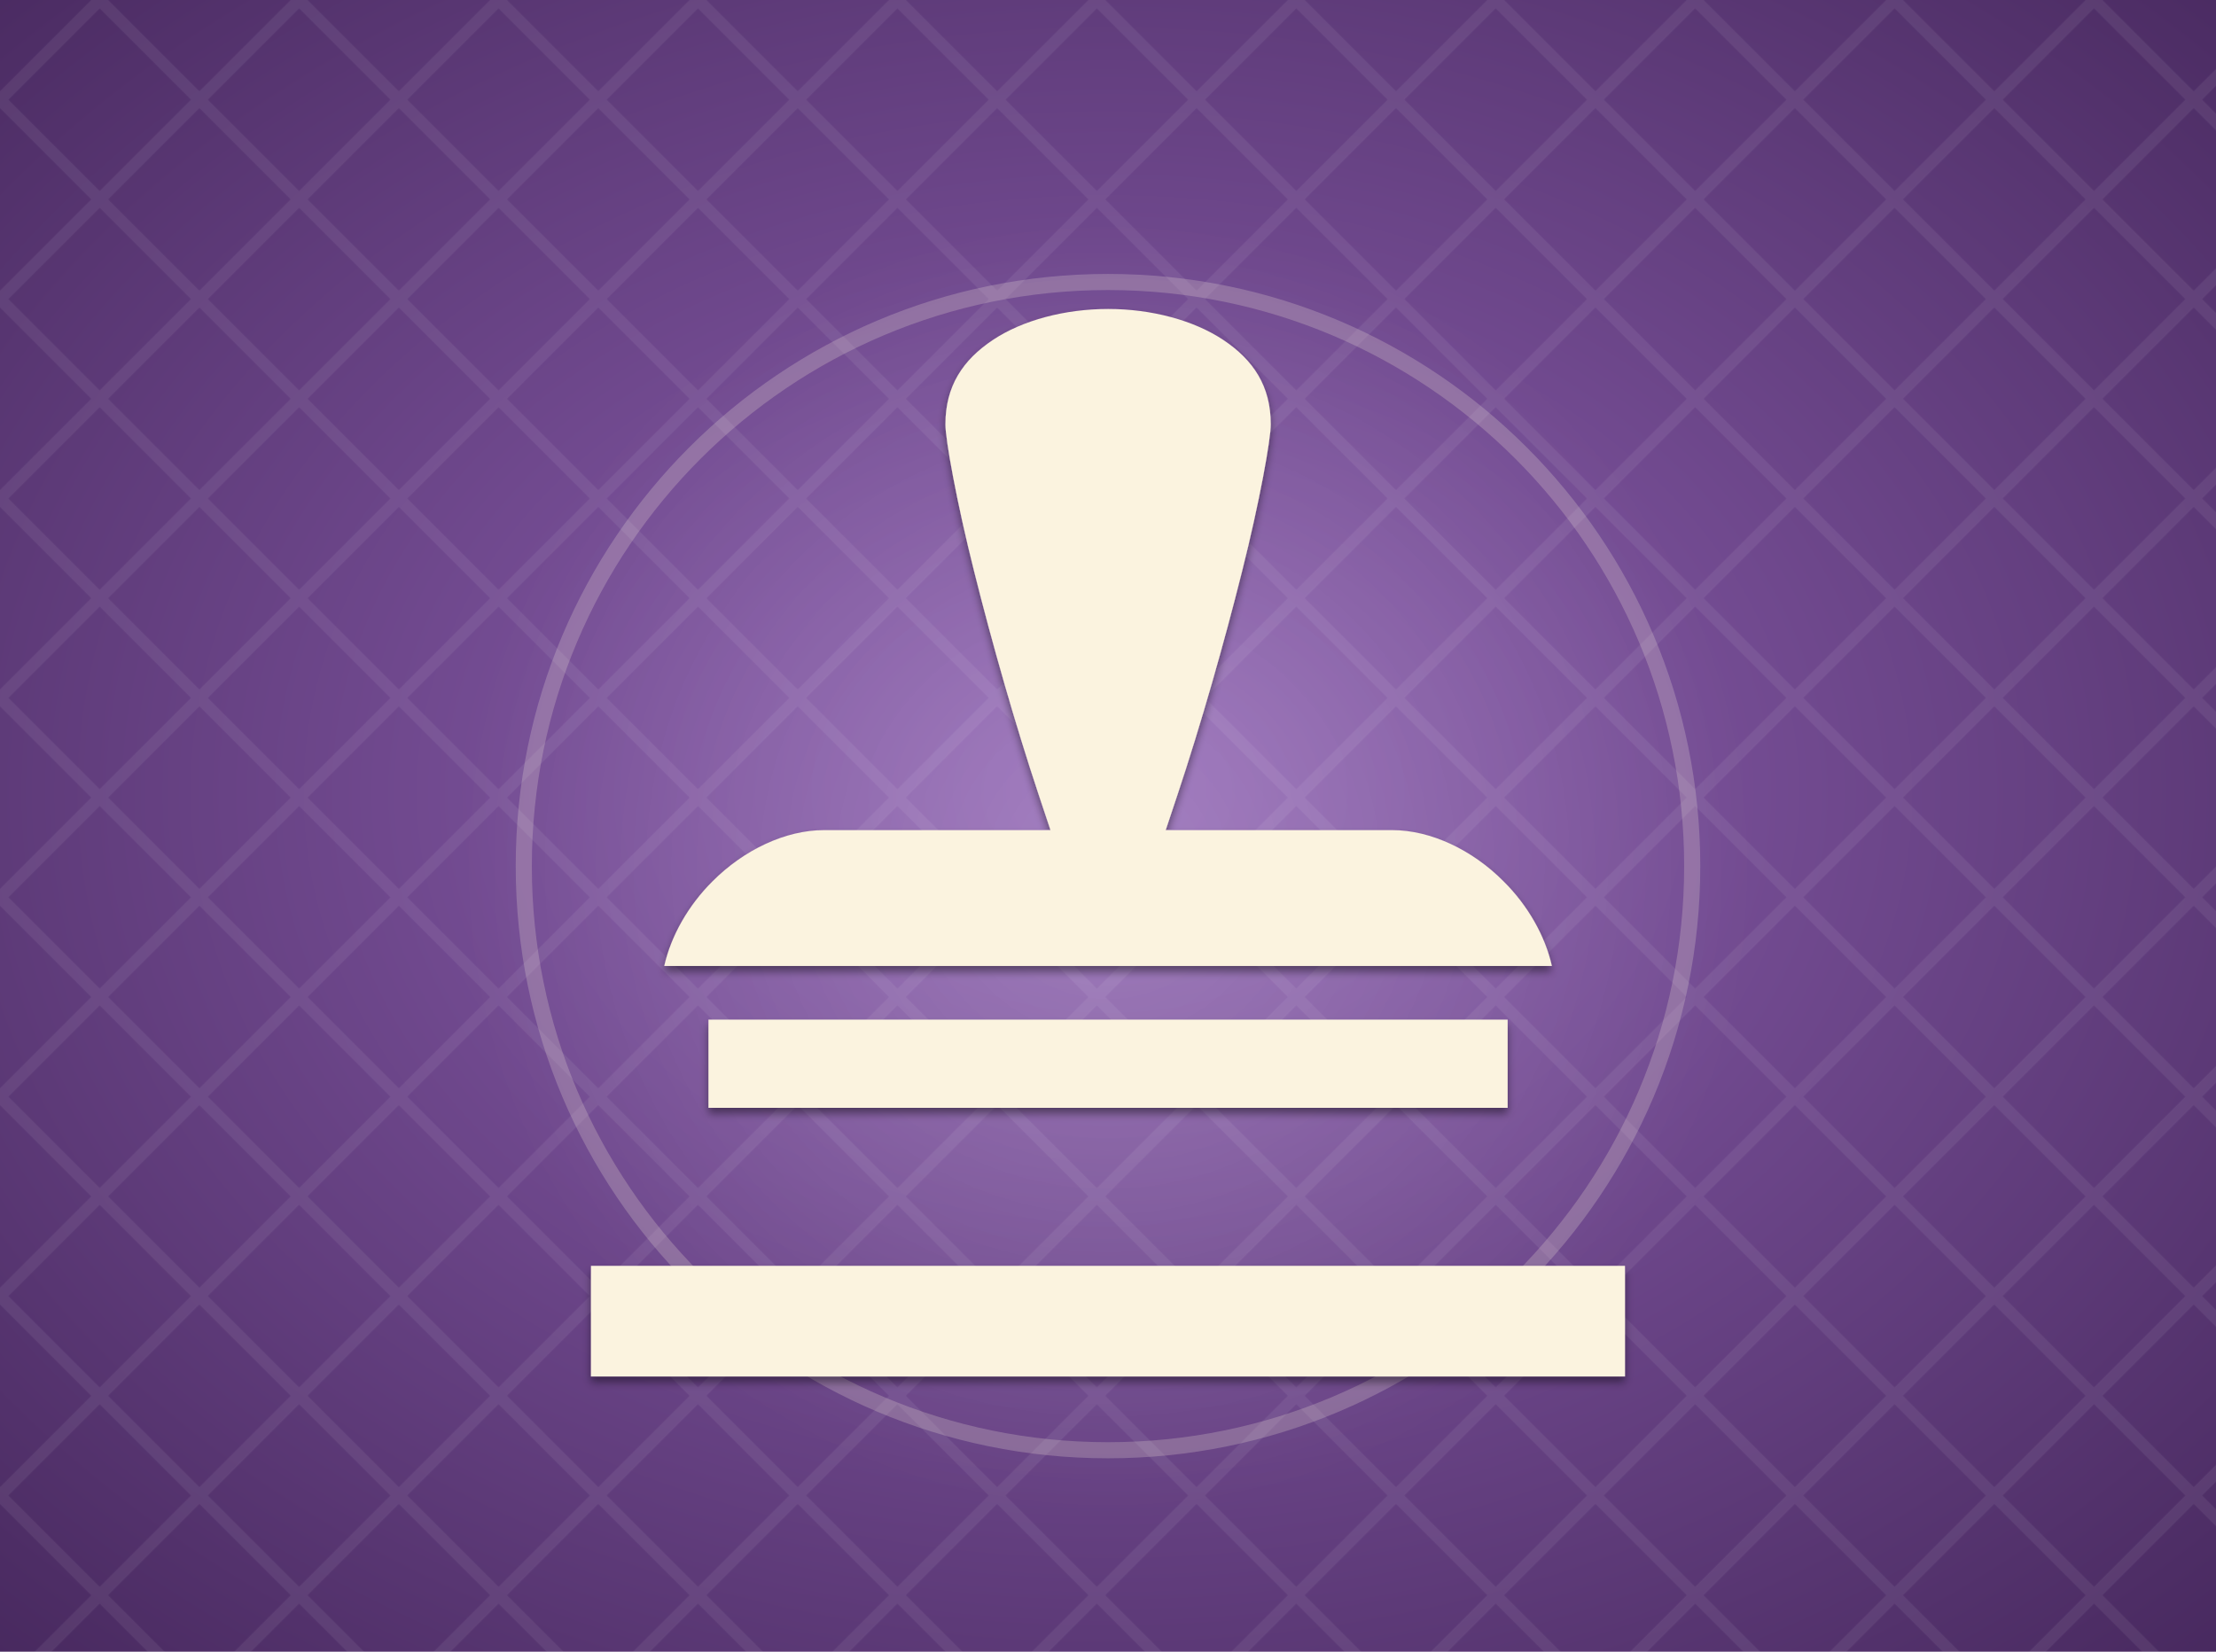
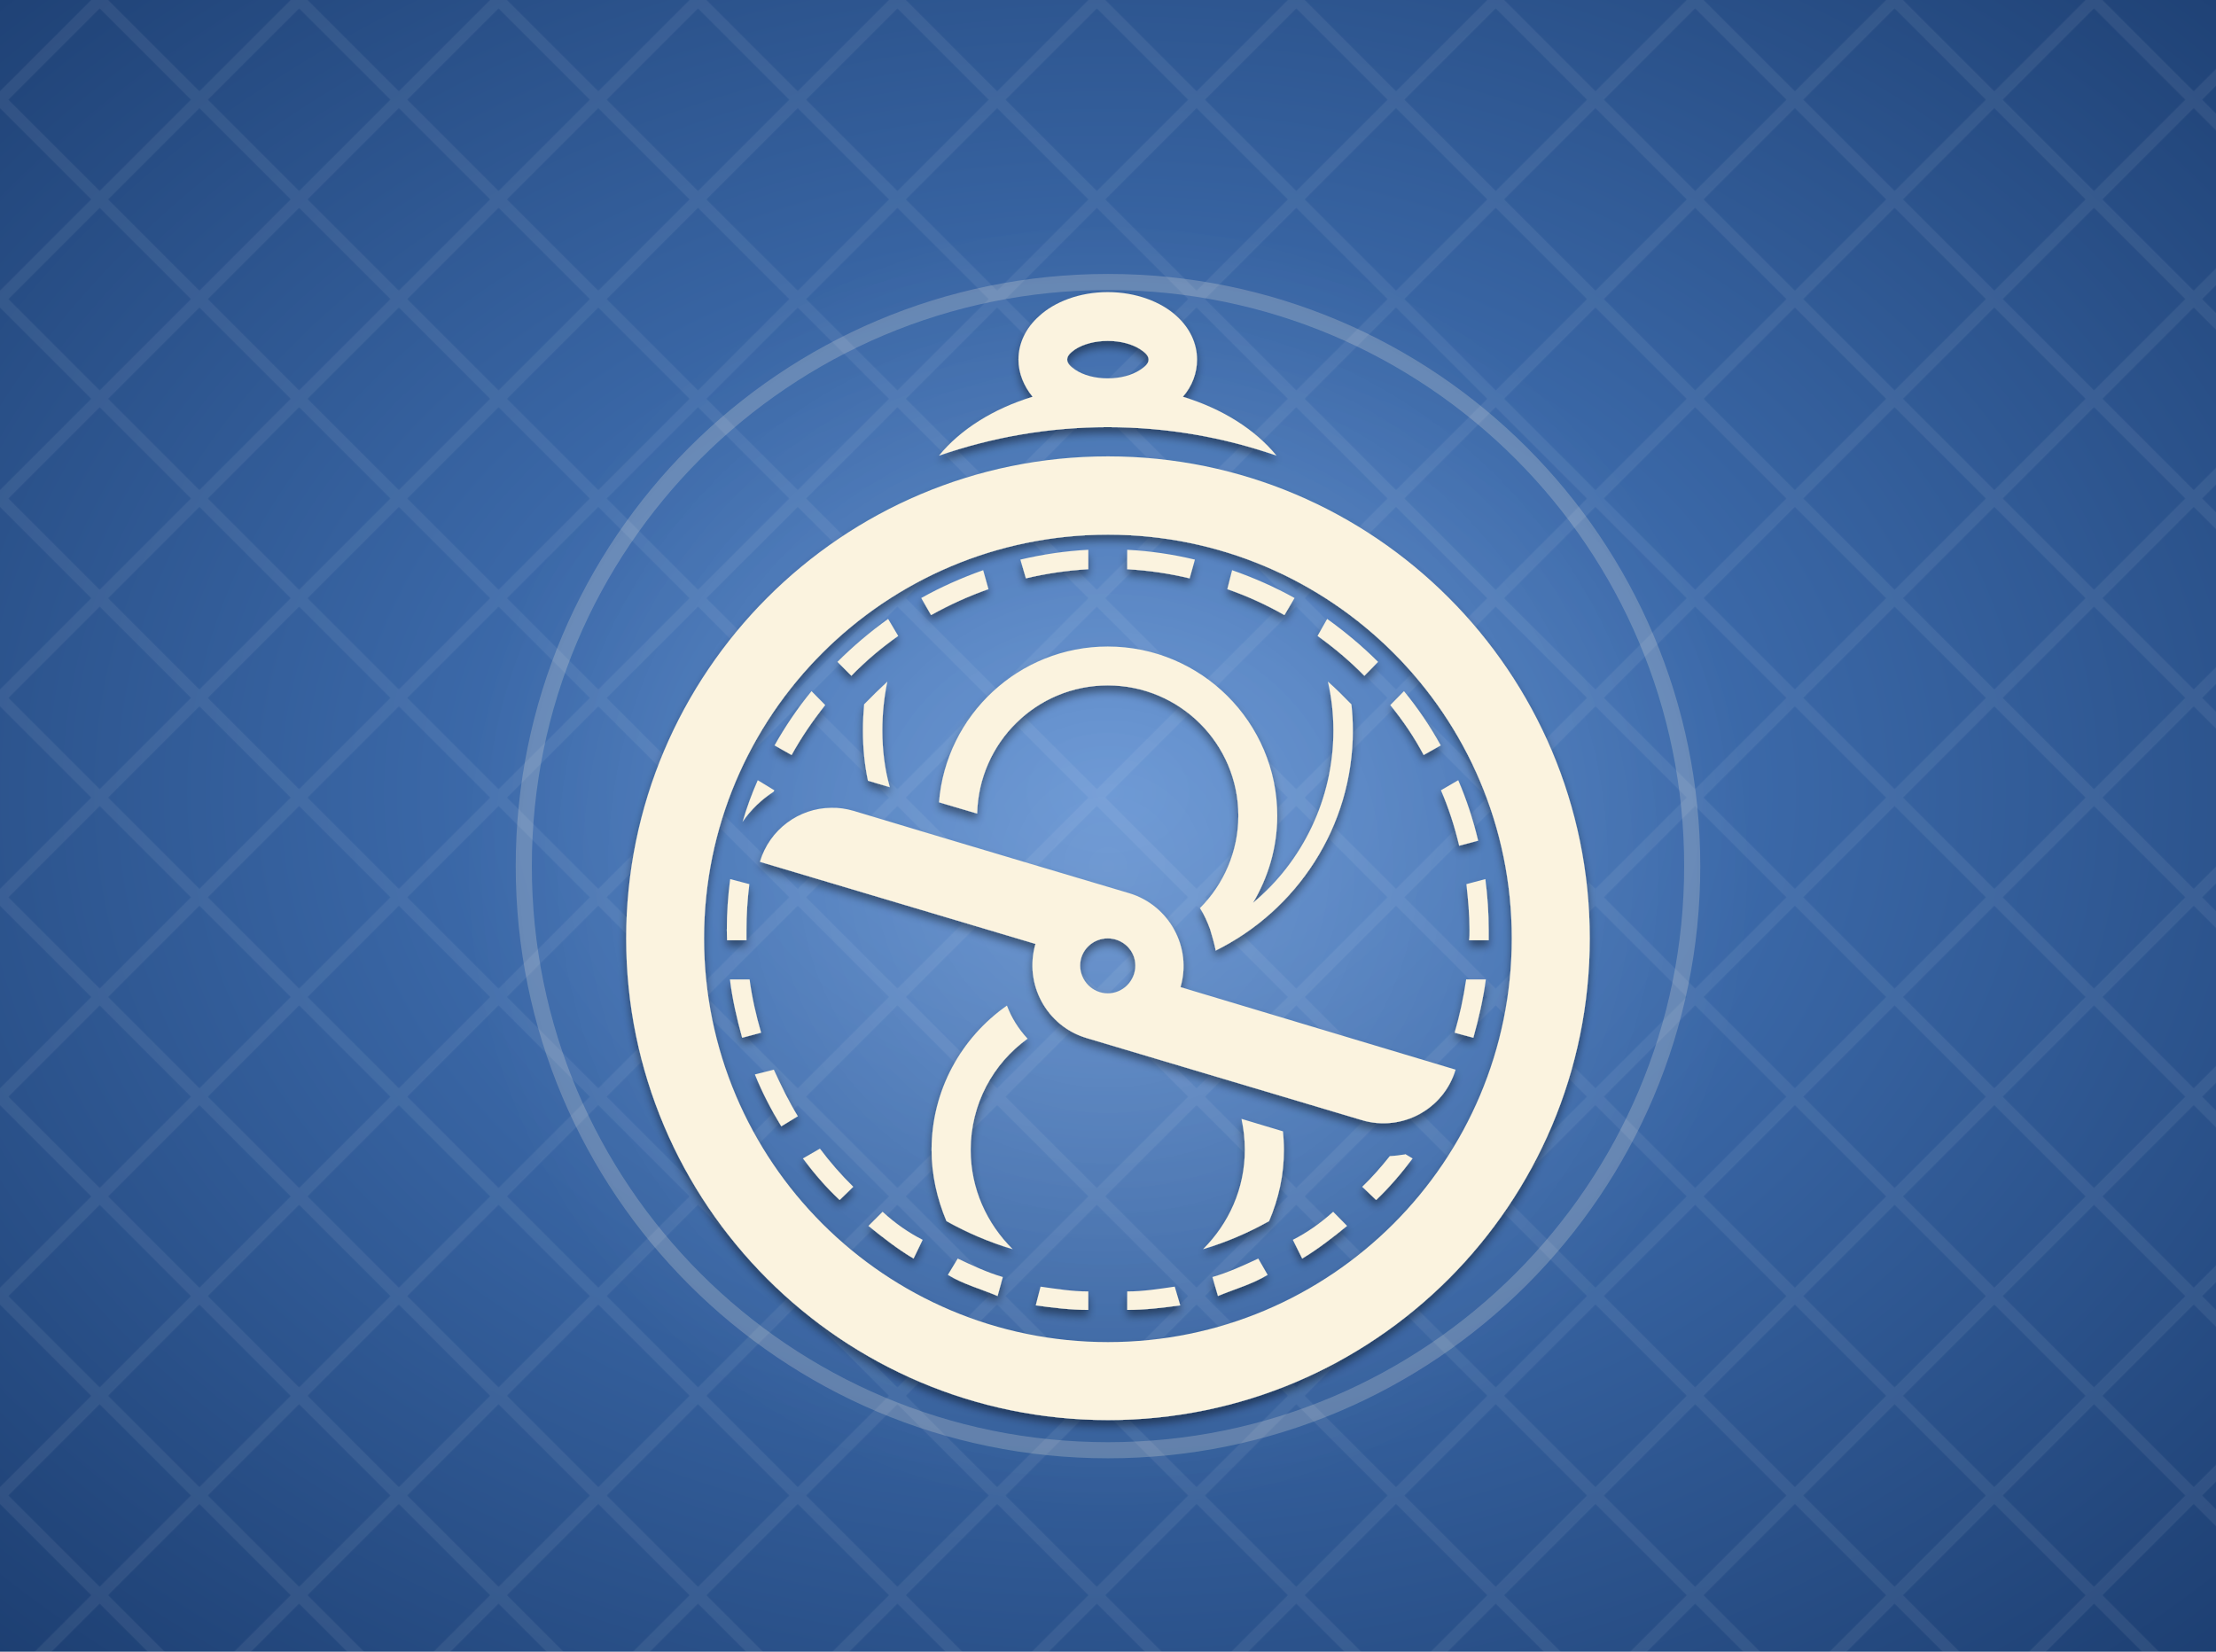
<svg xmlns="http://www.w3.org/2000/svg" viewBox="0 0 220 164">
  <defs>
    <radialGradient id="bg" cx="50%" cy="48%" r="72%">
-       <stop offset="0" stop-color="#8f62b3" />
-       <stop offset="1" stop-color="#48295f" />
+       <stop offset="0" stop-color="#4f84cc" />
+       <stop offset="1" stop-color="#1d3f72" />
    </radialGradient>
    <radialGradient id="gl" cx="50%" cy="50%" r="50%">
      <stop offset="0" stop-color="#fff" stop-opacity=".2" />
      <stop offset=".7" stop-color="#fff" stop-opacity=".06" />
      <stop offset="1" stop-color="#fff" stop-opacity="0" />
    </radialGradient>
    <pattern id="dia" width="14" height="14" patternUnits="userSpaceOnUse" patternTransform="rotate(45)">
      <path d="M0 7H14M7 0V14" stroke="#fff" stroke-opacity=".07" stroke-width="1.2" />
    </pattern>
    <filter id="sh" x="-20%" y="-20%" width="140%" height="140%">
      <feDropShadow dx="0" dy="2.4" stdDeviation="1.8" flood-color="#000" flood-opacity=".42" />
    </filter>
  </defs>
  <rect width="220" height="164" fill="url(#bg)" />
  <rect width="220" height="164" fill="url(#dia)" />
  <circle cx="110" cy="86" r="64" fill="url(#gl)" />
  <circle cx="110" cy="86" r="58" fill="none" stroke="#fbf3df" stroke-opacity=".22" stroke-width="1.6" />
-   <g transform="translate(48.88 22.55) scale(0.23874)" filter="url(#sh)">
-     <path d="M256.1 34.05c-17.9 0-35.6 4.64-48 12.91-12.4 8.28-19.7 19.1-19.7 35.1 0 6.15 4.6 32.04 12 61.34 7.3 29.2 17.1 63.6 26.8 92.7l4.9 14.7h-94.2c-16 0-33.3 8.2-46.35 21.3-10.06 10-17.27 22.7-20.06 35.2H440.6c-2.8-12.5-10-25.2-20.1-35.2-13-13.1-30.3-21.3-46.3-21.3H280l4.9-14.7c9.7-29.1 19.5-63.5 26.8-92.7 7.4-29.3 12-55.19 12-61.34 0-16-7.3-26.83-19.7-35.1-12.4-8.27-30.1-12.91-47.9-12.91zM89.87 329.6v36.7H422.2v-36.7zM41 432v46h430v-46z" fill="#fbf3df" />
+   <g transform="translate(48.99 23.99) scale(0.23832)" filter="url(#sh)">
+     <path fill="#fbf3df" d="M255.9 21.04c-11.8 0-22.2 4.08-28.6 10.01c-5.6 4.98-8.6 11.41-8.6 18.11c0 5.55 2.2 11.01 5.9 15.48c-16.4 4.97-30.1 13.64-39 24.53c22.1-7.67 45.7-11.86 70.3-11.86s48.3 4.19 70.3 11.86c-8.9-10.89-22.6-19.56-39-24.53c3.9-4.47 5.9-9.93 5.9-15.48c0-6.7-3-13.13-8.5-18.11c-6.4-5.93-16.9-10.01-28.7-10.01m0 20.34c5.3 0 10.1 1.27 13.6 3.52c1.7 1.16 3.4 2.43 3.4 4.27c0 1.76-1.7 3.03-3.4 4.19c-3.5 2.33-8.3 3.61-13.6 3.61s-10.1-1.28-13.6-3.61c-1.6-1.16-3.3-2.43-3.3-4.19c0-1.84 1.7-3.11 3.3-4.27c3.5-2.25 8.3-3.52 13.6-3.52m.1 48.1c-110.8 0-200.72 90.02-200.72 200.82S145.2 491 256 491s200.7-89.9 200.7-200.7S366.8 89.48 256 89.48m0 32.62c92.9 0 168.2 75.3 168.2 168.2c0 92.8-75.3 168.2-168.2 168.2S87.74 383.1 87.74 290.3c0-92.9 75.36-168.2 168.26-168.2m-8.2 6.3c-9.6.5-19 1.9-28.3 4.1l2.3 7.8c8.4-2 17.1-3.3 26-3.8zm16.2 0v8.1c9 .5 17.7 1.8 26 3.8l2.2-7.8c-9.1-2.2-18.6-3.6-28.2-4.1m-60 8.5c-9 3.2-17.6 7-25.8 11.6l4.1 7.1c7.7-4.3 15.6-7.9 23.9-10.8zm103.7 0l-2 7.9c8.4 2.9 16.2 6.5 23.8 10.8l4.2-7.1c-8.2-4.6-16.9-8.4-26-11.6m-143.3 20.3c-7.5 5.4-14.6 11.4-21.1 17.9l5.8 5.8c5.9-6.1 12.5-11.7 19.5-16.6zm182.9 0l-4 7.1c6.9 4.9 13.5 10.5 19.5 16.6l5.7-5.8c-6.5-6.5-13.7-12.5-21.2-17.9m-91.4 11.5c-37 0-67.4 28.6-70.3 64.9l15.9 4.7c.7-29.6 24.7-53.4 54.4-53.4c30.1 0 54.4 24.4 54.4 54.3c0 15-6.2 28.7-16 38.5l.1.1c1.7 2.7 3 5.6 4.1 8.6c.9 3 1.7 5.7 2.3 8.6v.4c33.8-16.7 57.2-51.5 57.2-91.7c0-3.8-.2-7.3-.6-10.9c-3.2-3.3-6.3-6.4-9.8-9.5c1.5 6.5 2.3 13.4 2.3 20.4c0 28.7-13 54.7-33.5 71.8c6.3-10.6 10.1-23 10.1-36.3c0-38.9-31.7-70.5-70.6-70.5m-91.8 14.6c-3.3 3.1-6.5 6.2-9.7 9.5c-.3 3.6-.5 7.1-.5 10.9c0 7.3.7 14.2 2.1 20.9l9.1 2.7c-2.1-7.5-3.1-15.4-3.1-23.6c0-7 .7-13.9 2.1-20.4m-31.6 4c-5.8 7.1-10.9 14.6-15.4 22.6l7.1 4c4.1-7.4 8.8-14.3 14-20.8zm246.8 0l-5.7 5.8c5.3 6.5 10 13.4 13.9 20.8l7.1-4c-4.4-8-9.5-15.5-15.3-22.6m-269.2 37.1c-2.5 5.7-4.6 11.4-6.4 17.6l.1-.3c3.4-5 7.9-9.3 12.9-12.5l.3-.6zm291.8 0l-7.2 4.2c3.2 7.3 5.7 15.1 7.6 23.1l7.9-2.1c-2.1-8.8-4.9-17.3-8.3-25.2m-261.2 11.5c-13.4.1-25.7 9-29.7 22.5l114.8 34.2c-4.9 16.7 4.6 34.2 21.2 39.2L361.7 366c16.6 5 34.1-4.4 39.1-21l-114.6-34.4c4.9-16.5-4.7-34.1-21.3-39.1c0 0-72.4-21.5-114.8-34.3c-3.1-.9-6.3-1.4-9.4-1.3m-42.09 29.7c-.9 6.9-1.4 14-1.4 21.3c0 1.3.1 2.9.1 4.2h8.09v-4.2q0-9.75 1.2-19.2zm314.59 0l-7.9 2.1c.7 6.3 1.3 12.7 1.3 19.2c0 1.3 0 2.9-.2 4.2h8.2v-4.2c0-7.3-.5-14.4-1.4-21.3m-157.3 24.7c6.3 0 11.5 5 11.5 11.3c0 6.4-5.2 11.6-11.5 11.6s-11.5-5.2-11.5-11.6c0-6.3 5.2-11.3 11.5-11.3M98.51 307.4c1 8.2 2.89 16.4 5.09 24.3l7.9-2.1c-2.1-7.2-3.8-14.6-4.8-22.2zm306.69 0q-1.65 11.4-4.8 22.2l7.8 2.1c2.2-7.9 4.1-16.1 5.2-24.3zm-191.3 10.9c-19 13.3-31.4 35.3-31.4 60.1c0 10.4 2.3 20.4 6.2 29.7c8.8 4.9 17.9 8.8 27.6 11.7c-10.8-10.7-17.5-25.2-17.5-41.4c0-19 9.3-36 23.7-46.3c-3.8-4.1-6.7-8.7-8.6-13.8M116.8 345l-7.9 2c3.1 7.6 6.8 14.7 11 21.6l6.9-4.2c-3.8-6.2-7-12.8-10-19.4m194.8 20.5c.9 4.1 1.4 8.5 1.4 12.9c0 16.2-6.7 30.7-17.4 41.4c9.6-2.9 18.8-6.8 27.5-11.7c4-9.3 6.2-19.3 6.2-29.7c0-2.7-.2-5.2-.4-7.7zM136 377.9l-7.1 4.1c4.7 6.2 9.7 12.1 15.3 17.3l5.7-5.5c-5.1-5-9.7-10.3-13.9-15.9m243.9 2.3l-.2.1c-2.1.3-4 .6-6.2.7h-.1c-3.6 4.5-7.3 8.8-11.5 12.8l5.8 5.5c5.5-5.2 10.5-11.1 15.2-17.3zm-217.8 24l-5.9 5.9c6 4.8 12.2 9.7 18.8 13.6l3.8-7.8c-5.7-2.9-11.4-6.8-16.7-11.7m187.7 0c-5.4 4.9-11.1 8.8-16.8 11.7l3.9 7.8c6.5-3.9 12.8-8.8 18.7-13.6zm-156.4 19.5l-4.1 6.8c6.6 4 13.7 5.8 20.7 8.8l2.2-7.9c-6.5-1.9-12.7-4.8-18.8-7.7m125.2 0c-6.2 2.9-12.5 5.8-19.1 7.7l2.3 7.9c7.2-3 14-4.8 20.7-8.8zm-90.7 11.7l-2 7.8c7.1 1 14.5 1.9 21.9 1.9v-7.7c-6.8 0-13.5-1.1-19.9-2m55.9 0c-6.3.9-13 2-19.8 2v7.7c7.5 0 14.8-.9 22.1-1.9z" />
  </g>
</svg>
